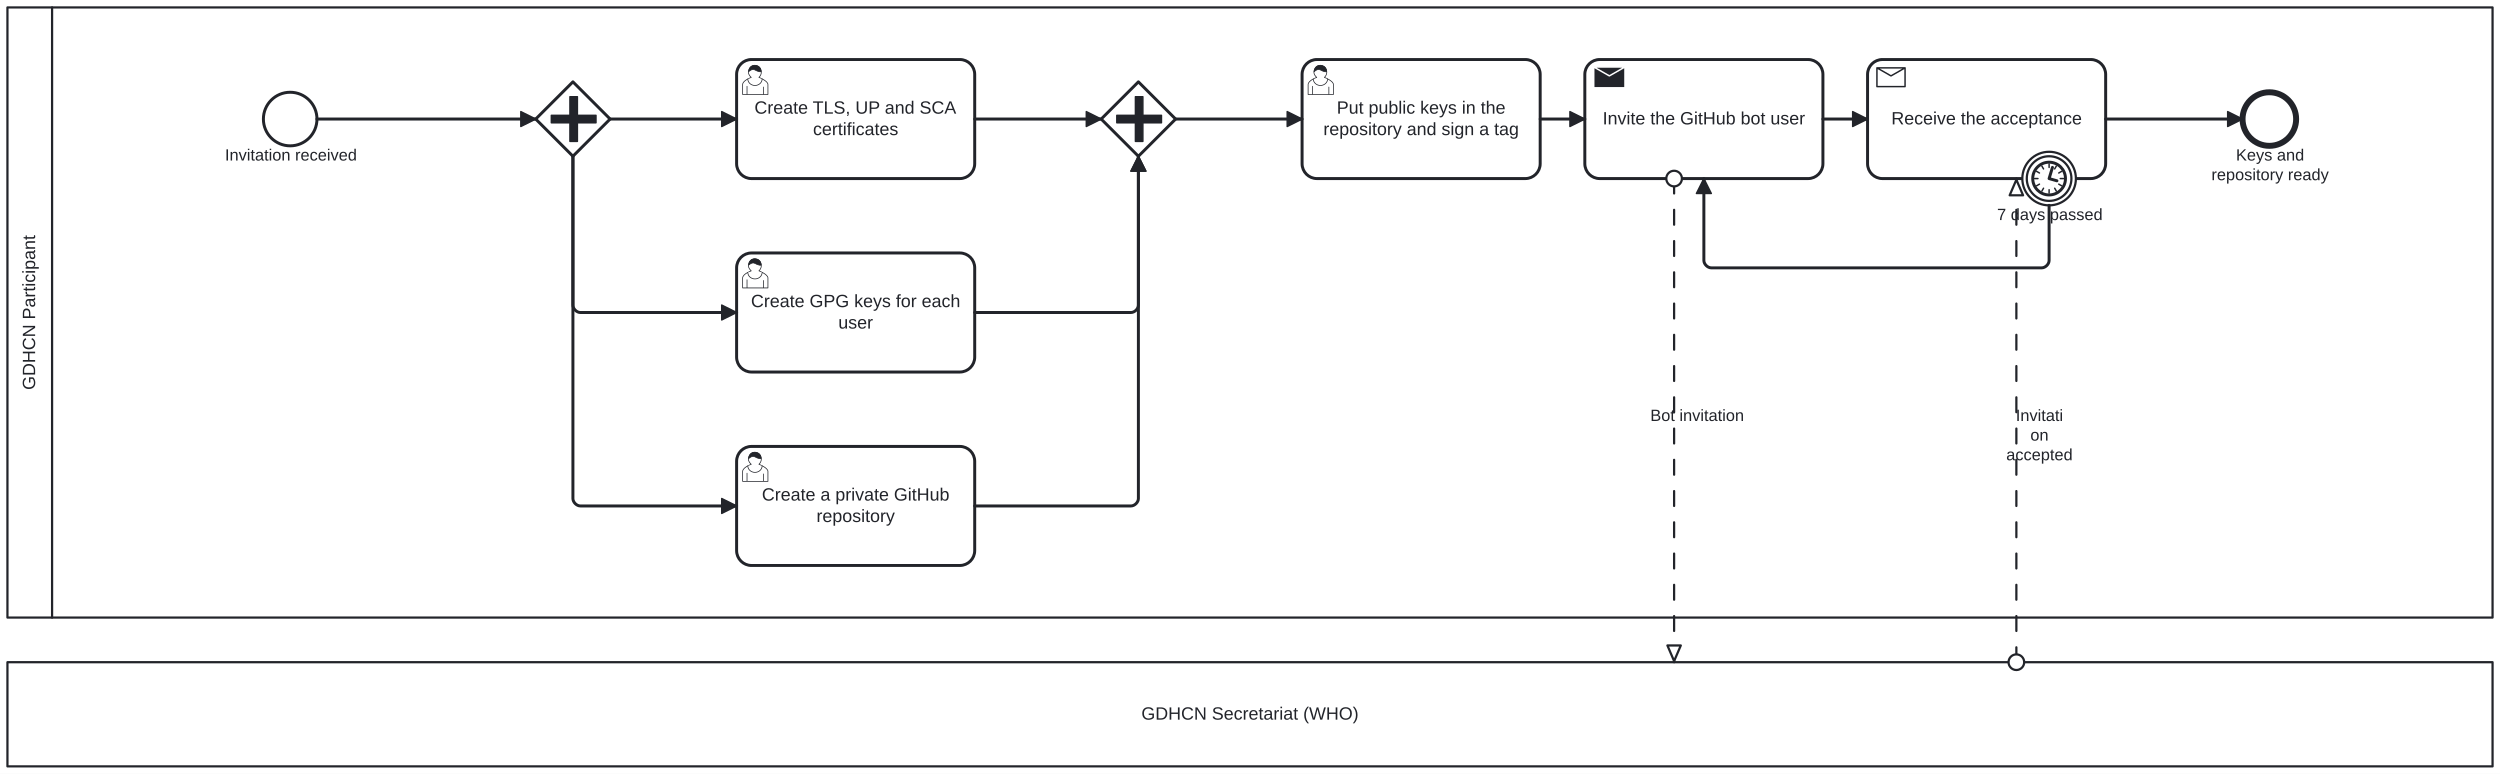
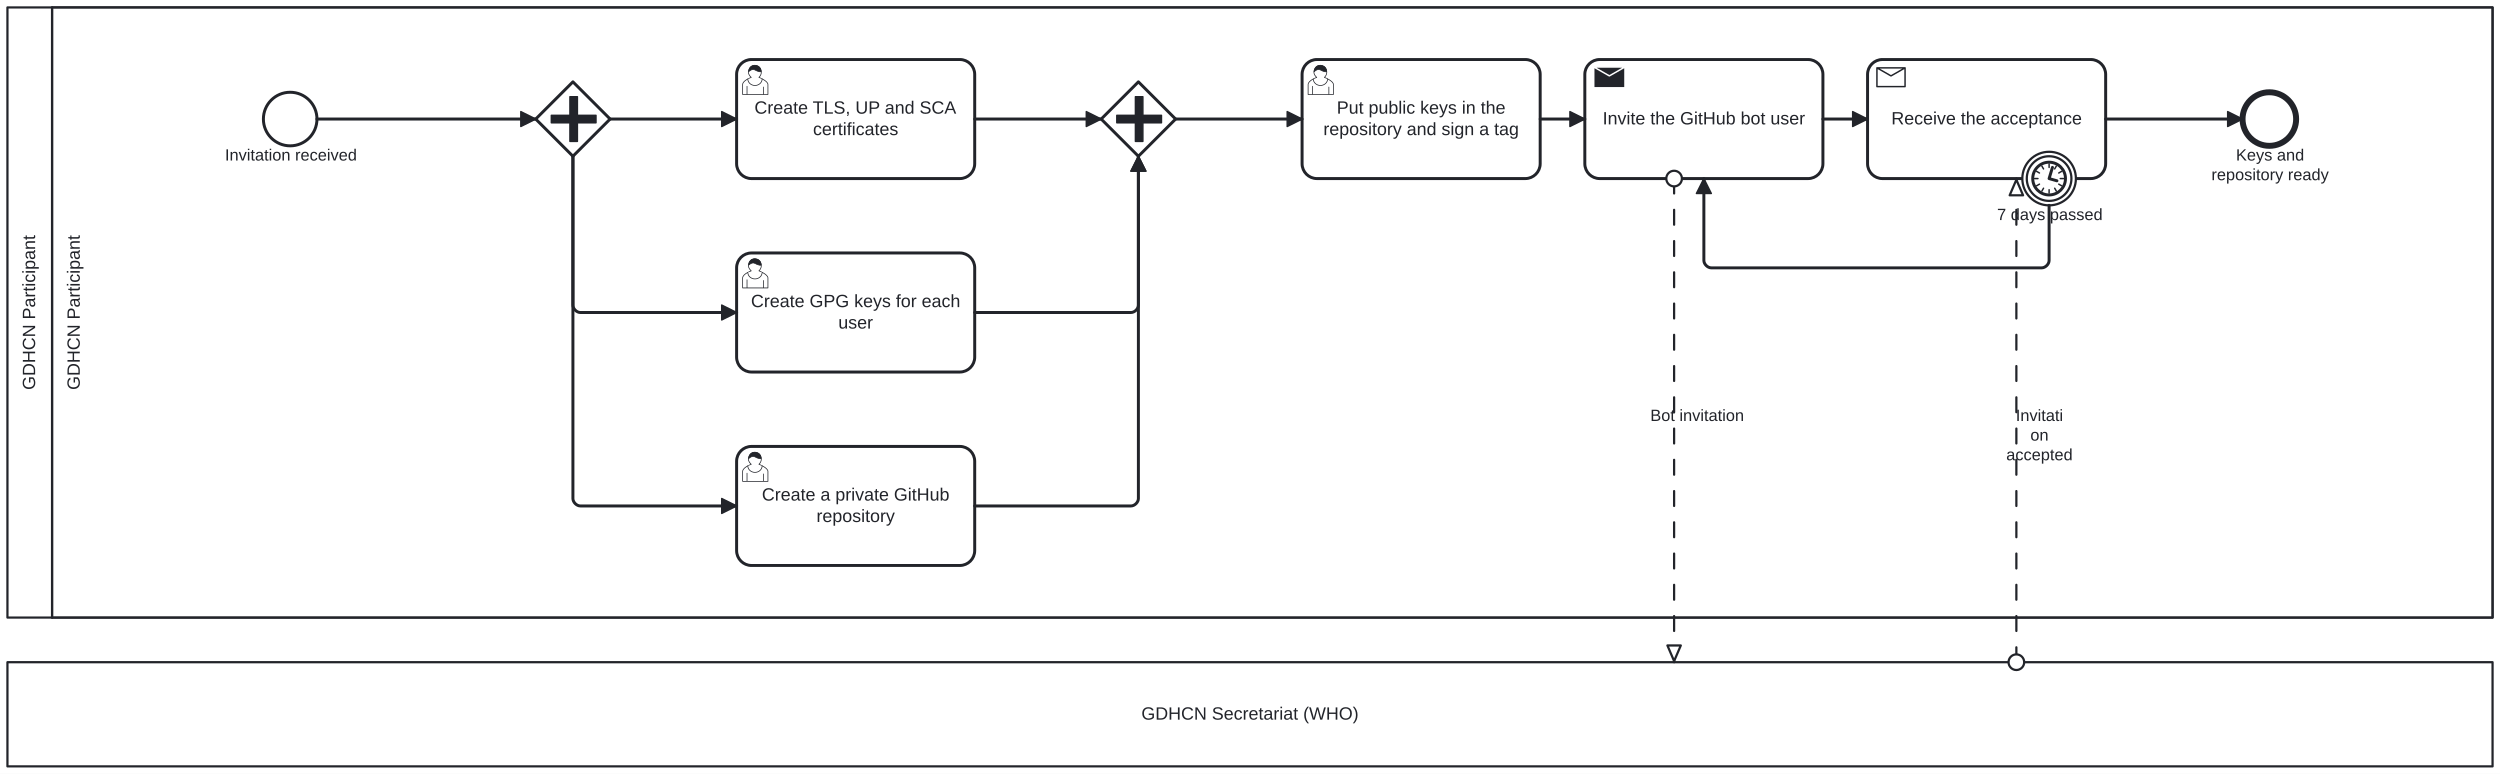
<svg xmlns="http://www.w3.org/2000/svg" width="100%" style="max-width:100%;height:auto" viewBox="115 55 1680 520" version="1.1">
  <rect x="115" y="55" width="1680" height="520" fill="#ffffff" />
  <g class="djs-group">
    <g class="djs-element djs-shape" data-element-id="Participant" style="display: block;" transform="matrix(1 0 0 1 120 60)">
      <g class="djs-visual">
        <rect x="0" y="0" width="1670" height="410" rx="0" ry="0" style="stroke-linecap: round; stroke-linejoin: round; stroke: rgb(34, 36, 42); stroke-width: 1.5px; fill: white; fill-opacity: 0.95;" />
        <path style="fill: none; stroke-linecap: round; stroke-linejoin: round; stroke: rgb(34, 36, 42); stroke-width: 1.5px;" d="M30,0L30,410" />
        <text lineHeight="1.2" class="djs-label" style="font-family: Arial, sans-serif; font-size: 12px; font-weight: normal; fill: rgb(34, 36, 42);" transform="matrix(-1.83697e-16 -1 1 -1.83697e-16 0 410)">
          <tspan x="152.986" y="18.6">GDHCN Participant</tspan>
        </text>
      </g>
      <rect class="djs-hit djs-hit-all" x="0" y="0" width="1670" height="410" style="fill: none; stroke-opacity: 0; stroke: white; stroke-width: 15px;" />
    </g>
    <g class="djs-children">
+       <g class="djs-group">
+         <g class="djs-element djs-shape" data-element-id="Participant.Lane" style="display: block;" transform="matrix(1 0 0 1 150 60)">
+           <g class="djs-visual">
+             <rect x="0" y="0" width="1640" height="410" rx="0" ry="0" style="stroke-linecap: round; stroke-linejoin: round; stroke: rgb(34, 36, 42); stroke-width: 1.5px; fill: white; fill-opacity: 0.25;" />
+             <text lineHeight="1.2" class="djs-label" style="font-family: Arial, sans-serif; font-size: 12px; font-weight: normal; fill: rgb(34, 36, 42);" transform="matrix(-1.83697e-16 -1 1 -1.83697e-16 0 410)">
+               <tspan x="152.986" y="18.6">GDHCN Participant</tspan>
+             </text>
+           </g>
+           <rect class="djs-hit djs-hit-all" x="0" y="0" width="1640" height="410" style="fill: none; stroke-opacity: 0; stroke: white; stroke-width: 15px;" />
+         </g>
+       </g>
      <g class="djs-group">
        <g class="djs-element djs-shape" data-element-id="K.Start" style="display: block;" transform="matrix(1 0 0 1 292 117)">
          <g class="djs-visual">
            <circle cx="18" cy="18" r="18" style="stroke-linecap: round; stroke-linejoin: round; stroke: rgb(34, 36, 42); stroke-width: 2px; fill: white; fill-opacity: 0.95;" />
          </g>
          <rect class="djs-hit djs-hit-all" x="0" y="0" width="36" height="36" style="fill: none; stroke-opacity: 0; stroke: white; stroke-width: 15px;" />
        </g>
      </g>
      <g class="djs-group">
        <g class="djs-element djs-shape" data-element-id="K.Start_label" style="display: block;" transform="matrix(1 0 0 1 266 153)">
          <g class="djs-visual">
            <text lineHeight="1.2" class="djs-label" style="font-family: Arial, sans-serif; font-size: 11px; font-weight: normal; fill: rgb(34, 36, 42);">
              <tspan x="0.17" y="9.9">Invitation received</tspan>
            </text>
          </g>
          <rect class="djs-hit djs-hit-all" x="0" y="0" width="89" height="14" style="fill: none; stroke-opacity: 0; stroke: white; stroke-width: 15px;" />
        </g>
      </g>
      <g class="djs-group">
        <g class="djs-element djs-shape" data-element-id="K.Split" style="display: block;" transform="matrix(1 0 0 1 475 110)">
          <g class="djs-visual">
            <polygon points="25,0 50,25 25,50 0,25" style="stroke-linecap: round; stroke-linejoin: round; stroke: rgb(34, 36, 42); stroke-width: 2px; fill: white; fill-opacity: 0.95;" />
            <path d="m 23,10 0,12.5 -12.5,0 0,5 12.5,0 0,12.5 5,0 0,-12.5 12.5,0 0,-5 -12.5,0 0,-12.5 -5,0 z" style="fill: rgb(34, 36, 42); stroke-linecap: round; stroke-linejoin: round; stroke: rgb(34, 36, 42); stroke-width: 1px;" />
          </g>
          <rect class="djs-hit djs-hit-all" x="0" y="0" width="50" height="50" style="fill: none; stroke-opacity: 0; stroke: white; stroke-width: 15px;" />
        </g>
      </g>
      <g class="djs-group">
        <g class="djs-element djs-shape" data-element-id="K.Certs" style="display: block;" transform="matrix(1 0 0 1 610 95)">
          <g class="djs-visual">
            <rect x="0" y="0" width="160" height="80" rx="10" ry="10" style="stroke-linecap: round; stroke-linejoin: round; stroke: rgb(34, 36, 42); stroke-width: 2px; fill: white; fill-opacity: 0.95;" />
            <text lineHeight="1.2" class="djs-label" style="font-family: Arial, sans-serif; font-size: 12px; font-weight: normal; fill: rgb(34, 36, 42);">
              <tspan x="11.97" y="36.4">Create TLS, UP and SCA </tspan>
              <tspan x="51.324" y="50.8">certificates</tspan>
            </text>
            <path d="m 15,12 c 0.909,-0.845 1.594,-2.049 1.594,-3.385 0,-2.554 -1.805,-4.622 -4.357,-4.622 -2.552,0 -4.288,2.068 -4.288,4.622 0,1.348 0.974,2.562 1.896,3.405 -0.529,0.187 -5.669,2.097 -5.794,4.756 v 6.718 h 17 v -6.718 c 0,-2.298 -5.528,-4.595 -6.051,-4.776 zm -8,6 l 0,5.5 m 11,0 l 0,-5" style="fill: white; stroke-linecap: round; stroke-linejoin: round; stroke: rgb(34, 36, 42); stroke-width: 0.5px;" />
            <path d="m 15,12 m 2.162,1.009 c 0,2.447 -2.158,4.431 -4.821,4.431 -2.665,0 -4.822,-1.981 -4.822,-4.431 " style="fill: white; stroke-linecap: round; stroke-linejoin: round; stroke: rgb(34, 36, 42); stroke-width: 0.5px;" />
            <path d="m 15,12 m -6.9,-3.80 c 0,0 2.251,-2.358 4.274,-1.177 2.024,1.181 4.221,1.537 4.124,0.965 -0.098,-0.57 -0.117,-3.791 -4.191,-4.136 -3.575,0.001 -4.208,3.367 -4.207,4.348 z" style="fill: rgb(34, 36, 42); stroke-linecap: round; stroke-linejoin: round; stroke: rgb(34, 36, 42); stroke-width: 0.5px;" />
          </g>
          <rect class="djs-hit djs-hit-all" x="0" y="0" width="160" height="80" style="fill: none; stroke-opacity: 0; stroke: white; stroke-width: 15px;" />
        </g>
      </g>
      <g class="djs-group">
        <g class="djs-element djs-shape" data-element-id="K.Gpg" style="display: block;" transform="matrix(1 0 0 1 610 225)">
          <g class="djs-visual">
            <rect x="0" y="0" width="160" height="80" rx="10" ry="10" style="stroke-linecap: round; stroke-linejoin: round; stroke: rgb(34, 36, 42); stroke-width: 2px; fill: white; fill-opacity: 0.95;" />
            <text lineHeight="1.2" class="djs-label" style="font-family: Arial, sans-serif; font-size: 12px; font-weight: normal; fill: rgb(34, 36, 42);">
              <tspan x="9.638" y="36.4">Create GPG keys for each </tspan>
              <tspan x="68.328" y="50.8">user</tspan>
            </text>
            <path d="m 15,12 c 0.909,-0.845 1.594,-2.049 1.594,-3.385 0,-2.554 -1.805,-4.622 -4.357,-4.622 -2.552,0 -4.288,2.068 -4.288,4.622 0,1.348 0.974,2.562 1.896,3.405 -0.529,0.187 -5.669,2.097 -5.794,4.756 v 6.718 h 17 v -6.718 c 0,-2.298 -5.528,-4.595 -6.051,-4.776 zm -8,6 l 0,5.5 m 11,0 l 0,-5" style="fill: white; stroke-linecap: round; stroke-linejoin: round; stroke: rgb(34, 36, 42); stroke-width: 0.5px;" />
            <path d="m 15,12 m 2.162,1.009 c 0,2.447 -2.158,4.431 -4.821,4.431 -2.665,0 -4.822,-1.981 -4.822,-4.431 " style="fill: white; stroke-linecap: round; stroke-linejoin: round; stroke: rgb(34, 36, 42); stroke-width: 0.5px;" />
            <path d="m 15,12 m -6.9,-3.80 c 0,0 2.251,-2.358 4.274,-1.177 2.024,1.181 4.221,1.537 4.124,0.965 -0.098,-0.57 -0.117,-3.791 -4.191,-4.136 -3.575,0.001 -4.208,3.367 -4.207,4.348 z" style="fill: rgb(34, 36, 42); stroke-linecap: round; stroke-linejoin: round; stroke: rgb(34, 36, 42); stroke-width: 0.5px;" />
          </g>
          <rect class="djs-hit djs-hit-all" x="0" y="0" width="160" height="80" style="fill: none; stroke-opacity: 0; stroke: white; stroke-width: 15px;" />
        </g>
      </g>
      <g class="djs-group">
        <g class="djs-element djs-shape" data-element-id="K.Repo" style="display: block;" transform="matrix(1 0 0 1 610 355)">
          <g class="djs-visual">
            <rect x="0" y="0" width="160" height="80" rx="10" ry="10" style="stroke-linecap: round; stroke-linejoin: round; stroke: rgb(34, 36, 42); stroke-width: 2px; fill: white; fill-opacity: 0.95;" />
            <text lineHeight="1.2" class="djs-label" style="font-family: Arial, sans-serif; font-size: 12px; font-weight: normal; fill: rgb(34, 36, 42);">
              <tspan x="16.971" y="36.4">Create a private GitHub </tspan>
              <tspan x="53.656" y="50.8">repository</tspan>
            </text>
            <path d="m 15,12 c 0.909,-0.845 1.594,-2.049 1.594,-3.385 0,-2.554 -1.805,-4.622 -4.357,-4.622 -2.552,0 -4.288,2.068 -4.288,4.622 0,1.348 0.974,2.562 1.896,3.405 -0.529,0.187 -5.669,2.097 -5.794,4.756 v 6.718 h 17 v -6.718 c 0,-2.298 -5.528,-4.595 -6.051,-4.776 zm -8,6 l 0,5.5 m 11,0 l 0,-5" style="fill: white; stroke-linecap: round; stroke-linejoin: round; stroke: rgb(34, 36, 42); stroke-width: 0.5px;" />
            <path d="m 15,12 m 2.162,1.009 c 0,2.447 -2.158,4.431 -4.821,4.431 -2.665,0 -4.822,-1.981 -4.822,-4.431 " style="fill: white; stroke-linecap: round; stroke-linejoin: round; stroke: rgb(34, 36, 42); stroke-width: 0.5px;" />
            <path d="m 15,12 m -6.9,-3.80 c 0,0 2.251,-2.358 4.274,-1.177 2.024,1.181 4.221,1.537 4.124,0.965 -0.098,-0.57 -0.117,-3.791 -4.191,-4.136 -3.575,0.001 -4.208,3.367 -4.207,4.348 z" style="fill: rgb(34, 36, 42); stroke-linecap: round; stroke-linejoin: round; stroke: rgb(34, 36, 42); stroke-width: 0.5px;" />
          </g>
          <rect class="djs-hit djs-hit-all" x="0" y="0" width="160" height="80" style="fill: none; stroke-opacity: 0; stroke: white; stroke-width: 15px;" />
        </g>
      </g>
      <g class="djs-group">
        <g class="djs-element djs-shape" data-element-id="K.Join" style="display: block;" transform="matrix(1 0 0 1 855 110)">
          <g class="djs-visual">
            <polygon points="25,0 50,25 25,50 0,25" style="stroke-linecap: round; stroke-linejoin: round; stroke: rgb(34, 36, 42); stroke-width: 2px; fill: white; fill-opacity: 0.95;" />
            <path d="m 23,10 0,12.5 -12.5,0 0,5 12.5,0 0,12.5 5,0 0,-12.5 12.5,0 0,-5 -12.5,0 0,-12.5 -5,0 z" style="fill: rgb(34, 36, 42); stroke-linecap: round; stroke-linejoin: round; stroke: rgb(34, 36, 42); stroke-width: 1px;" />
          </g>
          <rect class="djs-hit djs-hit-all" x="0" y="0" width="50" height="50" style="fill: none; stroke-opacity: 0; stroke: white; stroke-width: 15px;" />
        </g>
      </g>
      <g class="djs-group">
        <g class="djs-element djs-shape" data-element-id="K.Publish" style="display: block;" transform="matrix(1 0 0 1 990 95)">
          <g class="djs-visual">
            <rect x="0" y="0" width="160" height="80" rx="10" ry="10" style="stroke-linecap: round; stroke-linejoin: round; stroke: rgb(34, 36, 42); stroke-width: 2px; fill: white; fill-opacity: 0.95;" />
            <text lineHeight="1.2" class="djs-label" style="font-family: Arial, sans-serif; font-size: 12px; font-weight: normal; fill: rgb(34, 36, 42);">
              <tspan x="23.302" y="36.4">Put public keys in the </tspan>
              <tspan x="14.293" y="50.8">repository and sign a tag</tspan>
            </text>
            <path d="m 15,12 c 0.909,-0.845 1.594,-2.049 1.594,-3.385 0,-2.554 -1.805,-4.622 -4.357,-4.622 -2.552,0 -4.288,2.068 -4.288,4.622 0,1.348 0.974,2.562 1.896,3.405 -0.529,0.187 -5.669,2.097 -5.794,4.756 v 6.718 h 17 v -6.718 c 0,-2.298 -5.528,-4.595 -6.051,-4.776 zm -8,6 l 0,5.5 m 11,0 l 0,-5" style="fill: white; stroke-linecap: round; stroke-linejoin: round; stroke: rgb(34, 36, 42); stroke-width: 0.5px;" />
            <path d="m 15,12 m 2.162,1.009 c 0,2.447 -2.158,4.431 -4.821,4.431 -2.665,0 -4.822,-1.981 -4.822,-4.431 " style="fill: white; stroke-linecap: round; stroke-linejoin: round; stroke: rgb(34, 36, 42); stroke-width: 0.5px;" />
            <path d="m 15,12 m -6.9,-3.80 c 0,0 2.251,-2.358 4.274,-1.177 2.024,1.181 4.221,1.537 4.124,0.965 -0.098,-0.57 -0.117,-3.791 -4.191,-4.136 -3.575,0.001 -4.208,3.367 -4.207,4.348 z" style="fill: rgb(34, 36, 42); stroke-linecap: round; stroke-linejoin: round; stroke: rgb(34, 36, 42); stroke-width: 0.5px;" />
          </g>
          <rect class="djs-hit djs-hit-all" x="0" y="0" width="160" height="80" style="fill: none; stroke-opacity: 0; stroke: white; stroke-width: 15px;" />
        </g>
      </g>
      <g class="djs-group">
        <g class="djs-element djs-shape" data-element-id="K.Invite" style="display: block;" transform="matrix(1 0 0 1 1180 95)">
          <g class="djs-visual">
            <rect x="0" y="0" width="160" height="80" rx="10" ry="10" style="stroke-linecap: round; stroke-linejoin: round; stroke: rgb(34, 36, 42); stroke-width: 2px; fill: white; fill-opacity: 0.95;" />
            <text lineHeight="1.2" class="djs-label" style="font-family: Arial, sans-serif; font-size: 12px; font-weight: normal; fill: rgb(34, 36, 42);">
              <tspan x="11.964" y="43.6">Invite the GitHub bot user</tspan>
            </text>
            <path d="m 5.985,4.998 l 0,14 l 21,0 l 0,-14 z l 10.5,6 l 10.5,-6" style="fill: rgb(34, 36, 42); stroke-linecap: round; stroke-linejoin: round; stroke: white; stroke-width: 1px;" />
          </g>
          <rect class="djs-hit djs-hit-all" x="0" y="0" width="160" height="80" style="fill: none; stroke-opacity: 0; stroke: white; stroke-width: 15px;" />
        </g>
      </g>
      <g class="djs-group">
        <g class="djs-element djs-shape" data-element-id="K.Accept" style="display: block;" transform="matrix(1 0 0 1 1370 95)">
          <g class="djs-visual">
            <rect x="0" y="0" width="160" height="80" rx="10" ry="10" style="stroke-linecap: round; stroke-linejoin: round; stroke: rgb(34, 36, 42); stroke-width: 2px; fill: white; fill-opacity: 0.95;" />
            <text lineHeight="1.2" class="djs-label" style="font-family: Arial, sans-serif; font-size: 12px; font-weight: normal; fill: rgb(34, 36, 42);">
              <tspan x="15.96" y="43.6">Receive the acceptance</tspan>
            </text>
            <path d="m 6.3,5.6 l 0,12.6 l 18.9,0 l 0,-12.6 z l 9.45,5.4 l 9.45,-5.4" style="fill: white; stroke-linecap: round; stroke-linejoin: round; stroke: rgb(34, 36, 42); stroke-width: 1px;" />
          </g>
          <rect class="djs-hit djs-hit-all" x="0" y="0" width="160" height="80" style="fill: none; stroke-opacity: 0; stroke: white; stroke-width: 15px;" />
        </g>
      </g>
      <g class="djs-group">
        <g class="djs-element djs-shape" data-element-id="K.End" style="display: block;" transform="matrix(1 0 0 1 1622 117)">
          <g class="djs-visual">
            <circle cx="18" cy="18" r="18" style="stroke-linecap: round; stroke-linejoin: round; stroke: rgb(34, 36, 42); stroke-width: 4px; fill: white; fill-opacity: 0.95;" />
          </g>
          <rect class="djs-hit djs-hit-all" x="0" y="0" width="36" height="36" style="fill: none; stroke-opacity: 0; stroke: white; stroke-width: 15px;" />
        </g>
      </g>
      <g class="djs-group">
        <g class="djs-element djs-shape" data-element-id="K.End_label" style="display: block;" transform="matrix(1 0 0 1 1601 153)">
          <g class="djs-visual">
            <text lineHeight="1.2" class="djs-label" style="font-family: Arial, sans-serif; font-size: 11px; font-weight: normal; fill: rgb(34, 36, 42);">
              <tspan x="16.568" y="9.9">Keys and </tspan>
              <tspan x="0.065" y="23.1">repository ready</tspan>
            </text>
          </g>
          <rect class="djs-hit djs-hit-all" x="0" y="0" width="79" height="27" style="fill: none; stroke-opacity: 0; stroke: white; stroke-width: 15px;" />
        </g>
      </g>
      <g class="djs-group">
        <g class="djs-element djs-shape" data-element-id="K.Expired" style="display: block;" transform="matrix(1 0 0 1 1474 157)">
          <g class="djs-visual">
            <circle cx="18" cy="18" r="18" style="stroke-linecap: round; stroke-linejoin: round; stroke: rgb(34, 36, 42); stroke-width: 1.5px; fill: white; fill-opacity: 1;" />
            <circle cx="18" cy="18" r="15" style="stroke-linecap: round; stroke-linejoin: round; stroke: rgb(34, 36, 42); stroke-width: 1.5px; fill: none; fill-opacity: 1;" />
            <circle cx="18" cy="18" r="11" style="stroke-linecap: round; stroke-linejoin: round; stroke: rgb(34, 36, 42); stroke-width: 2px; fill: white;" />
            <path d="M 18,18 l 2.25,-7.5 m -2.25,7.5 l 5.25,1.5 " style="fill: none; stroke-linecap: round; stroke-linejoin: round; stroke: rgb(34, 36, 42); stroke-width: 2px;" />
            <path transform="rotate(0,18,18)" d="M 18,18 m 0,7.5 l -0,2.25 " style="fill: none; stroke-linecap: round; stroke-linejoin: round; stroke: rgb(34, 36, 42); stroke-width: 1px;" />
            <path transform="rotate(30,18,18)" d="M 18,18 m 0,7.5 l -0,2.25 " style="fill: none; stroke-linecap: round; stroke-linejoin: round; stroke: rgb(34, 36, 42); stroke-width: 1px;" />
            <path transform="rotate(60,18,18)" d="M 18,18 m 0,7.5 l -0,2.25 " style="fill: none; stroke-linecap: round; stroke-linejoin: round; stroke: rgb(34, 36, 42); stroke-width: 1px;" />
            <path transform="rotate(90,18,18)" d="M 18,18 m 0,7.5 l -0,2.25 " style="fill: none; stroke-linecap: round; stroke-linejoin: round; stroke: rgb(34, 36, 42); stroke-width: 1px;" />
            <path transform="rotate(120,18,18)" d="M 18,18 m 0,7.5 l -0,2.25 " style="fill: none; stroke-linecap: round; stroke-linejoin: round; stroke: rgb(34, 36, 42); stroke-width: 1px;" />
            <path transform="rotate(150,18,18)" d="M 18,18 m 0,7.5 l -0,2.25 " style="fill: none; stroke-linecap: round; stroke-linejoin: round; stroke: rgb(34, 36, 42); stroke-width: 1px;" />
            <path transform="rotate(180,18,18)" d="M 18,18 m 0,7.5 l -0,2.25 " style="fill: none; stroke-linecap: round; stroke-linejoin: round; stroke: rgb(34, 36, 42); stroke-width: 1px;" />
            <path transform="rotate(210,18,18)" d="M 18,18 m 0,7.5 l -0,2.25 " style="fill: none; stroke-linecap: round; stroke-linejoin: round; stroke: rgb(34, 36, 42); stroke-width: 1px;" />
            <path transform="rotate(240,18,18)" d="M 18,18 m 0,7.5 l -0,2.25 " style="fill: none; stroke-linecap: round; stroke-linejoin: round; stroke: rgb(34, 36, 42); stroke-width: 1px;" />
            <path transform="rotate(270,18,18)" d="M 18,18 m 0,7.5 l -0,2.25 " style="fill: none; stroke-linecap: round; stroke-linejoin: round; stroke: rgb(34, 36, 42); stroke-width: 1px;" />
            <path transform="rotate(300,18,18)" d="M 18,18 m 0,7.5 l -0,2.25 " style="fill: none; stroke-linecap: round; stroke-linejoin: round; stroke: rgb(34, 36, 42); stroke-width: 1px;" />
            <path transform="rotate(330,18,18)" d="M 18,18 m 0,7.5 l -0,2.25 " style="fill: none; stroke-linecap: round; stroke-linejoin: round; stroke: rgb(34, 36, 42); stroke-width: 1px;" />
          </g>
          <rect class="djs-hit djs-hit-all" x="0" y="0" width="36" height="36" style="fill: none; stroke-opacity: 0; stroke: white; stroke-width: 15px;" />
        </g>
      </g>
      <g class="djs-group">
        <g class="djs-element djs-shape" data-element-id="K.Expired_label" style="display: block;" transform="matrix(1 0 0 1 1457 193)">
          <g class="djs-visual">
            <text lineHeight="1.2" class="djs-label" style="font-family: Arial, sans-serif; font-size: 11px; font-weight: normal; fill: rgb(34, 36, 42);">
              <tspan x="0.032" y="9.9">7 days passed</tspan>
            </text>
          </g>
          <rect class="djs-hit djs-hit-all" x="0" y="0" width="71" height="14" style="fill: none; stroke-opacity: 0; stroke: white; stroke-width: 15px;" />
        </g>
      </g>
      <g class="djs-group">
        <g class="djs-element djs-connection" data-element-id="Flow_25" style="display: block;">
          <g class="djs-visual">
            <defs>
              <marker id="bpmn-marker-1" viewBox="0 0 20 20" refX="11" refY="10" markerWidth="10" markerHeight="10" orient="auto">
                <path d="M 1 5 L 11 10 L 1 15 Z" style="stroke-linecap: round; stroke-linejoin: round; stroke: rgb(34, 36, 42); stroke-width: 1px; fill: rgb(34, 36, 42);" />
              </marker>
            </defs>
            <path data-corner-radius="5" style="fill: none; stroke-linecap: round; stroke-linejoin: round; stroke: rgb(34, 36, 42); stroke-width: 2px; marker-end: url('#bpmn-marker-1');" d="M328,135L475,135" />
          </g>
          <path d="M328,135L475,135" class="djs-hit djs-hit-stroke" style="fill: none; stroke-opacity: 0; stroke: white; stroke-width: 15px;" />
        </g>
      </g>
      <g class="djs-group">
        <g class="djs-element djs-connection" data-element-id="Flow_26" style="display: block;">
          <g class="djs-visual">
            <defs>
              <marker id="bpmn-marker-2" viewBox="0 0 20 20" refX="11" refY="10" markerWidth="10" markerHeight="10" orient="auto">
                <path d="M 1 5 L 11 10 L 1 15 Z" style="stroke-linecap: round; stroke-linejoin: round; stroke: rgb(34, 36, 42); stroke-width: 1px; fill: rgb(34, 36, 42);" />
              </marker>
            </defs>
            <path data-corner-radius="5" style="fill: none; stroke-linecap: round; stroke-linejoin: round; stroke: rgb(34, 36, 42); stroke-width: 2px; marker-end: url('#bpmn-marker-2');" d="M525,135L610,135" />
          </g>
          <path d="M525,135L610,135" class="djs-hit djs-hit-stroke" style="fill: none; stroke-opacity: 0; stroke: white; stroke-width: 15px;" />
        </g>
      </g>
      <g class="djs-group">
        <g class="djs-element djs-connection" data-element-id="Flow_27" style="display: block;">
          <g class="djs-visual">
            <defs>
              <marker id="bpmn-marker-3" viewBox="0 0 20 20" refX="11" refY="10" markerWidth="10" markerHeight="10" orient="auto">
                <path d="M 1 5 L 11 10 L 1 15 Z" style="stroke-linecap: round; stroke-linejoin: round; stroke: rgb(34, 36, 42); stroke-width: 1px; fill: rgb(34, 36, 42);" />
              </marker>
            </defs>
            <path data-corner-radius="5" style="fill: none; stroke-linecap: round; stroke-linejoin: round; stroke: rgb(34, 36, 42); stroke-width: 2px; marker-end: url('#bpmn-marker-3');" d="M500,160L500,260C500,262.5,502.5,265,505,265L610,265" />
          </g>
          <path d="M500,160L500,265L610,265" class="djs-hit djs-hit-stroke" style="fill: none; stroke-opacity: 0; stroke: white; stroke-width: 15px;" />
        </g>
      </g>
      <g class="djs-group">
        <g class="djs-element djs-connection" data-element-id="Flow_28" style="display: block;">
          <g class="djs-visual">
            <defs>
              <marker id="bpmn-marker-4" viewBox="0 0 20 20" refX="11" refY="10" markerWidth="10" markerHeight="10" orient="auto">
                <path d="M 1 5 L 11 10 L 1 15 Z" style="stroke-linecap: round; stroke-linejoin: round; stroke: rgb(34, 36, 42); stroke-width: 1px; fill: rgb(34, 36, 42);" />
              </marker>
            </defs>
            <path data-corner-radius="5" style="fill: none; stroke-linecap: round; stroke-linejoin: round; stroke: rgb(34, 36, 42); stroke-width: 2px; marker-end: url('#bpmn-marker-4');" d="M500,160L500,390C500,392.5,502.5,395,505,395L610,395" />
          </g>
          <path d="M500,160L500,395L610,395" class="djs-hit djs-hit-stroke" style="fill: none; stroke-opacity: 0; stroke: white; stroke-width: 15px;" />
        </g>
      </g>
      <g class="djs-group">
        <g class="djs-element djs-connection" data-element-id="Flow_29" style="display: block;">
          <g class="djs-visual">
            <defs>
              <marker id="bpmn-marker-5" viewBox="0 0 20 20" refX="11" refY="10" markerWidth="10" markerHeight="10" orient="auto">
                <path d="M 1 5 L 11 10 L 1 15 Z" style="stroke-linecap: round; stroke-linejoin: round; stroke: rgb(34, 36, 42); stroke-width: 1px; fill: rgb(34, 36, 42);" />
              </marker>
            </defs>
            <path data-corner-radius="5" style="fill: none; stroke-linecap: round; stroke-linejoin: round; stroke: rgb(34, 36, 42); stroke-width: 2px; marker-end: url('#bpmn-marker-5');" d="M770,135L855,135" />
          </g>
          <path d="M770,135L855,135" class="djs-hit djs-hit-stroke" style="fill: none; stroke-opacity: 0; stroke: white; stroke-width: 15px;" />
        </g>
      </g>
      <g class="djs-group">
        <g class="djs-element djs-connection" data-element-id="Flow_30" style="display: block;">
          <g class="djs-visual">
            <defs>
              <marker id="bpmn-marker-6" viewBox="0 0 20 20" refX="11" refY="10" markerWidth="10" markerHeight="10" orient="auto">
                <path d="M 1 5 L 11 10 L 1 15 Z" style="stroke-linecap: round; stroke-linejoin: round; stroke: rgb(34, 36, 42); stroke-width: 1px; fill: rgb(34, 36, 42);" />
              </marker>
            </defs>
            <path data-corner-radius="5" style="fill: none; stroke-linecap: round; stroke-linejoin: round; stroke: rgb(34, 36, 42); stroke-width: 2px; marker-end: url('#bpmn-marker-6');" d="M770,265L875,265C877.5,265,880,262.5,880,260L880,160" />
          </g>
          <path d="M770,265L880,265L880,160" class="djs-hit djs-hit-stroke" style="fill: none; stroke-opacity: 0; stroke: white; stroke-width: 15px;" />
        </g>
      </g>
      <g class="djs-group">
        <g class="djs-element djs-connection" data-element-id="Flow_31" style="display: block;">
          <g class="djs-visual">
            <defs>
              <marker id="bpmn-marker-7" viewBox="0 0 20 20" refX="11" refY="10" markerWidth="10" markerHeight="10" orient="auto">
                <path d="M 1 5 L 11 10 L 1 15 Z" style="stroke-linecap: round; stroke-linejoin: round; stroke: rgb(34, 36, 42); stroke-width: 1px; fill: rgb(34, 36, 42);" />
              </marker>
            </defs>
            <path data-corner-radius="5" style="fill: none; stroke-linecap: round; stroke-linejoin: round; stroke: rgb(34, 36, 42); stroke-width: 2px; marker-end: url('#bpmn-marker-7');" d="M770,395L875,395C877.5,395,880,392.5,880,390L880,160" />
          </g>
          <path d="M770,395L880,395L880,160" class="djs-hit djs-hit-stroke" style="fill: none; stroke-opacity: 0; stroke: white; stroke-width: 15px;" />
        </g>
      </g>
      <g class="djs-group">
        <g class="djs-element djs-connection" data-element-id="Flow_32" style="display: block;">
          <g class="djs-visual">
            <defs>
              <marker id="bpmn-marker-8" viewBox="0 0 20 20" refX="11" refY="10" markerWidth="10" markerHeight="10" orient="auto">
                <path d="M 1 5 L 11 10 L 1 15 Z" style="stroke-linecap: round; stroke-linejoin: round; stroke: rgb(34, 36, 42); stroke-width: 1px; fill: rgb(34, 36, 42);" />
              </marker>
            </defs>
            <path data-corner-radius="5" style="fill: none; stroke-linecap: round; stroke-linejoin: round; stroke: rgb(34, 36, 42); stroke-width: 2px; marker-end: url('#bpmn-marker-8');" d="M905,135L990,135" />
          </g>
          <path d="M905,135L990,135" class="djs-hit djs-hit-stroke" style="fill: none; stroke-opacity: 0; stroke: white; stroke-width: 15px;" />
        </g>
      </g>
      <g class="djs-group">
        <g class="djs-element djs-connection" data-element-id="Flow_33" style="display: block;">
          <g class="djs-visual">
            <defs>
              <marker id="bpmn-marker-9" viewBox="0 0 20 20" refX="11" refY="10" markerWidth="10" markerHeight="10" orient="auto">
                <path d="M 1 5 L 11 10 L 1 15 Z" style="stroke-linecap: round; stroke-linejoin: round; stroke: rgb(34, 36, 42); stroke-width: 1px; fill: rgb(34, 36, 42);" />
              </marker>
            </defs>
            <path data-corner-radius="5" style="fill: none; stroke-linecap: round; stroke-linejoin: round; stroke: rgb(34, 36, 42); stroke-width: 2px; marker-end: url('#bpmn-marker-9');" d="M1150,135L1180,135" />
          </g>
          <path d="M1150,135L1180,135" class="djs-hit djs-hit-stroke" style="fill: none; stroke-opacity: 0; stroke: white; stroke-width: 15px;" />
        </g>
      </g>
      <g class="djs-group">
        <g class="djs-element djs-connection" data-element-id="Flow_34" style="display: block;">
          <g class="djs-visual">
            <defs>
              <marker id="bpmn-marker-10" viewBox="0 0 20 20" refX="11" refY="10" markerWidth="10" markerHeight="10" orient="auto">
                <path d="M 1 5 L 11 10 L 1 15 Z" style="stroke-linecap: round; stroke-linejoin: round; stroke: rgb(34, 36, 42); stroke-width: 1px; fill: rgb(34, 36, 42);" />
              </marker>
            </defs>
            <path data-corner-radius="5" style="fill: none; stroke-linecap: round; stroke-linejoin: round; stroke: rgb(34, 36, 42); stroke-width: 2px; marker-end: url('#bpmn-marker-10');" d="M1340,135L1370,135" />
          </g>
          <path d="M1340,135L1370,135" class="djs-hit djs-hit-stroke" style="fill: none; stroke-opacity: 0; stroke: white; stroke-width: 15px;" />
        </g>
      </g>
      <g class="djs-group">
        <g class="djs-element djs-connection" data-element-id="Flow_35" style="display: block;">
          <g class="djs-visual">
            <defs>
              <marker id="bpmn-marker-11" viewBox="0 0 20 20" refX="11" refY="10" markerWidth="10" markerHeight="10" orient="auto">
                <path d="M 1 5 L 11 10 L 1 15 Z" style="stroke-linecap: round; stroke-linejoin: round; stroke: rgb(34, 36, 42); stroke-width: 1px; fill: rgb(34, 36, 42);" />
              </marker>
            </defs>
            <path data-corner-radius="5" style="fill: none; stroke-linecap: round; stroke-linejoin: round; stroke: rgb(34, 36, 42); stroke-width: 2px; marker-end: url('#bpmn-marker-11');" d="M1530,135L1622,135" />
          </g>
          <path d="M1530,135L1622,135" class="djs-hit djs-hit-stroke" style="fill: none; stroke-opacity: 0; stroke: white; stroke-width: 15px;" />
        </g>
      </g>
      <g class="djs-group">
        <g class="djs-element djs-connection" data-element-id="Flow_36" style="display: block;">
          <g class="djs-visual">
            <defs>
              <marker id="bpmn-marker-12" viewBox="0 0 20 20" refX="11" refY="10" markerWidth="10" markerHeight="10" orient="auto">
                <path d="M 1 5 L 11 10 L 1 15 Z" style="stroke-linecap: round; stroke-linejoin: round; stroke: rgb(34, 36, 42); stroke-width: 1px; fill: rgb(34, 36, 42);" />
              </marker>
            </defs>
            <path data-corner-radius="5" style="fill: none; stroke-linecap: round; stroke-linejoin: round; stroke: rgb(34, 36, 42); stroke-width: 2px; marker-end: url('#bpmn-marker-12');" d="M1492,193L1492,230C1492,232.5,1489.5,235,1487,235L1265,235C1262.5,235,1260,232.5,1260,230L1260,175" />
          </g>
          <path d="M1492,193L1492,235L1260,235L1260,175" class="djs-hit djs-hit-stroke" style="fill: none; stroke-opacity: 0; stroke: white; stroke-width: 15px;" />
        </g>
      </g>
    </g>
  </g>
  <g class="djs-group">
    <g class="djs-element djs-shape" data-element-id="Secretariat" style="display: block;" transform="matrix(1 0 0 1 120 500)">
      <g class="djs-visual">
        <rect x="0" y="0" width="1670" height="70" rx="0" ry="0" style="stroke-linecap: round; stroke-linejoin: round; stroke: rgb(34, 36, 42); stroke-width: 1.5px; fill: white; fill-opacity: 0.95;" />
        <text lineHeight="1.2" class="djs-label" style="font-family: Arial, sans-serif; font-size: 12px; font-weight: normal; fill: rgb(34, 36, 42);">
          <tspan x="761.995" y="38.6">GDHCN Secretariat (WHO)</tspan>
        </text>
      </g>
      <rect class="djs-hit djs-hit-all" x="0" y="0" width="1670" height="70" style="fill: none; stroke-opacity: 0; stroke: white; stroke-width: 15px;" />
    </g>
  </g>
  <g class="djs-group">
    <g class="djs-element djs-connection" data-element-id="Msg.K.Invite" style="display: block;">
      <g class="djs-visual">
        <defs>
          <marker id="bpmn-marker-13" viewBox="0 0 20 20" refX="8.5" refY="5" markerWidth="20" markerHeight="20" orient="auto">
            <path d="m 1 5 l 0 -3 l 7 3 l -7 3 z" style="stroke-linecap: round; stroke-linejoin: round; stroke: rgb(34, 36, 42); stroke-width: 1px; fill: white; stroke-dasharray: 10000, 1;" />
          </marker>
          <marker id="bpmn-marker-14" viewBox="0 0 20 20" refX="6" refY="6" markerWidth="20" markerHeight="20" orient="auto">
            <circle cx="6" cy="6" r="3.5" style="stroke-linecap: round; stroke-linejoin: round; stroke: rgb(34, 36, 42); stroke-width: 1px; fill: white; stroke-dasharray: 10000, 1;" />
          </marker>
        </defs>
        <path data-corner-radius="5" style="fill: none; stroke-linecap: round; stroke-linejoin: round; stroke: rgb(34, 36, 42); stroke-width: 1.5px; marker-end: url('#bpmn-marker-13'); marker-start: url('#bpmn-marker-14'); stroke-dasharray: 10, 11;" d="M1240,175L1240,500" />
      </g>
      <path d="M1240,175L1240,500" class="djs-hit djs-hit-stroke" style="fill: none; stroke-opacity: 0; stroke: white; stroke-width: 15px;" />
    </g>
  </g>
  <g class="djs-group">
    <g class="djs-element djs-shape" data-element-id="Msg.K.Invite_label" style="display: block;" transform="matrix(1 0 0 1 1224 328)">
      <g class="djs-visual">
        <text lineHeight="1.2" class="djs-label" style="font-family: Arial, sans-serif; font-size: 11px; font-weight: normal; fill: rgb(34, 36, 42);">
          <tspan x="0.009" y="9.9">Bot invitation</tspan>
        </text>
      </g>
      <rect class="djs-hit djs-hit-all" x="0" y="0" width="63" height="14" style="fill: none; stroke-opacity: 0; stroke: white; stroke-width: 15px;" />
    </g>
  </g>
  <g class="djs-group">
    <g class="djs-element djs-connection" data-element-id="Msg.K.Accept" style="display: block;">
      <g class="djs-visual">
        <defs>
          <marker id="bpmn-marker-15" viewBox="0 0 20 20" refX="8.5" refY="5" markerWidth="20" markerHeight="20" orient="auto">
            <path d="m 1 5 l 0 -3 l 7 3 l -7 3 z" style="stroke-linecap: round; stroke-linejoin: round; stroke: rgb(34, 36, 42); stroke-width: 1px; fill: white; stroke-dasharray: 10000, 1;" />
          </marker>
          <marker id="bpmn-marker-16" viewBox="0 0 20 20" refX="6" refY="6" markerWidth="20" markerHeight="20" orient="auto">
            <circle cx="6" cy="6" r="3.5" style="stroke-linecap: round; stroke-linejoin: round; stroke: rgb(34, 36, 42); stroke-width: 1px; fill: white; stroke-dasharray: 10000, 1;" />
          </marker>
        </defs>
        <path data-corner-radius="5" style="fill: none; stroke-linecap: round; stroke-linejoin: round; stroke: rgb(34, 36, 42); stroke-width: 1.5px; marker-end: url('#bpmn-marker-15'); marker-start: url('#bpmn-marker-16'); stroke-dasharray: 10, 11;" d="M1470,500L1470,175" />
      </g>
      <path d="M1470,500L1470,175" class="djs-hit djs-hit-stroke" style="fill: none; stroke-opacity: 0; stroke: white; stroke-width: 15px;" />
    </g>
  </g>
  <g class="djs-group">
    <g class="djs-element djs-shape" data-element-id="Msg.K.Accept_label" style="display: block;" transform="matrix(1 0 0 1 1463 328)">
      <g class="djs-visual">
        <text lineHeight="1.2" class="djs-label" style="font-family: Arial, sans-serif; font-size: 11px; font-weight: normal; fill: rgb(34, 36, 42);">
          <tspan x="6.604" y="9.9">Invitati</tspan>
          <tspan x="16.382" y="23.1">on </tspan>
          <tspan x="0.178" y="36.3">accepted</tspan>
        </text>
      </g>
      <rect class="djs-hit djs-hit-all" x="0" y="0" width="45" height="27" style="fill: none; stroke-opacity: 0; stroke: white; stroke-width: 15px;" />
    </g>
  </g>
</svg>
